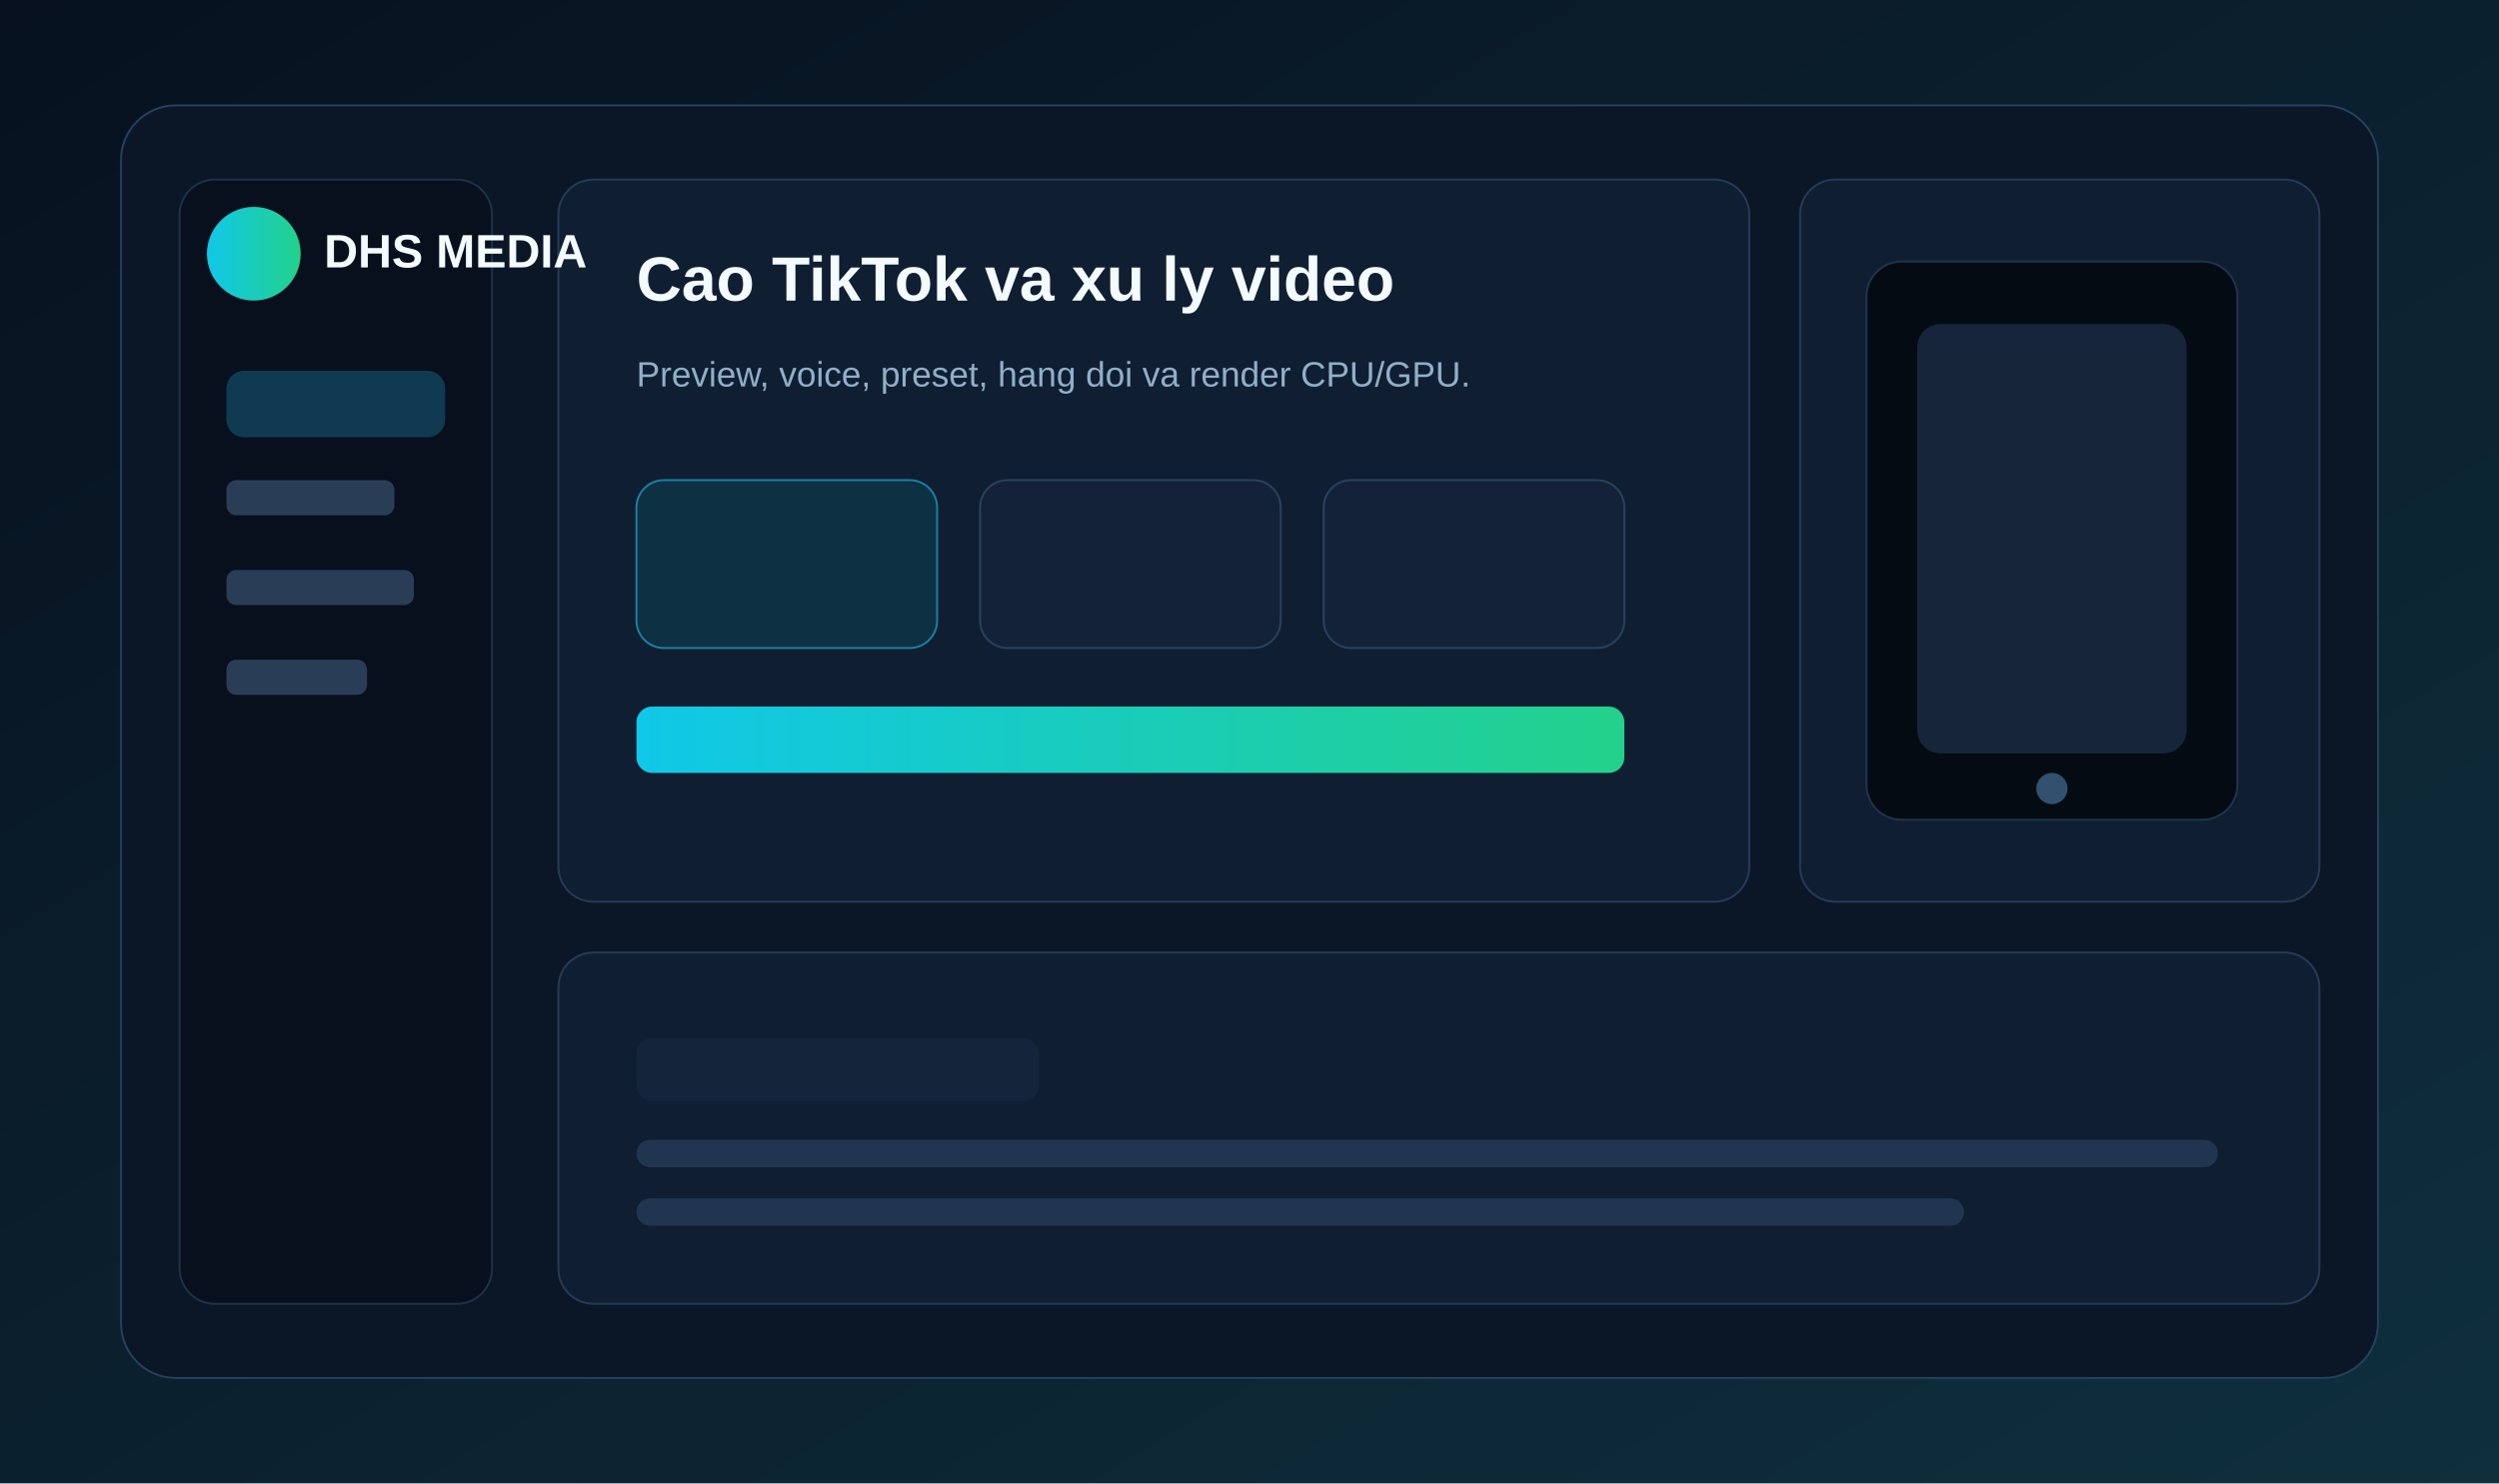
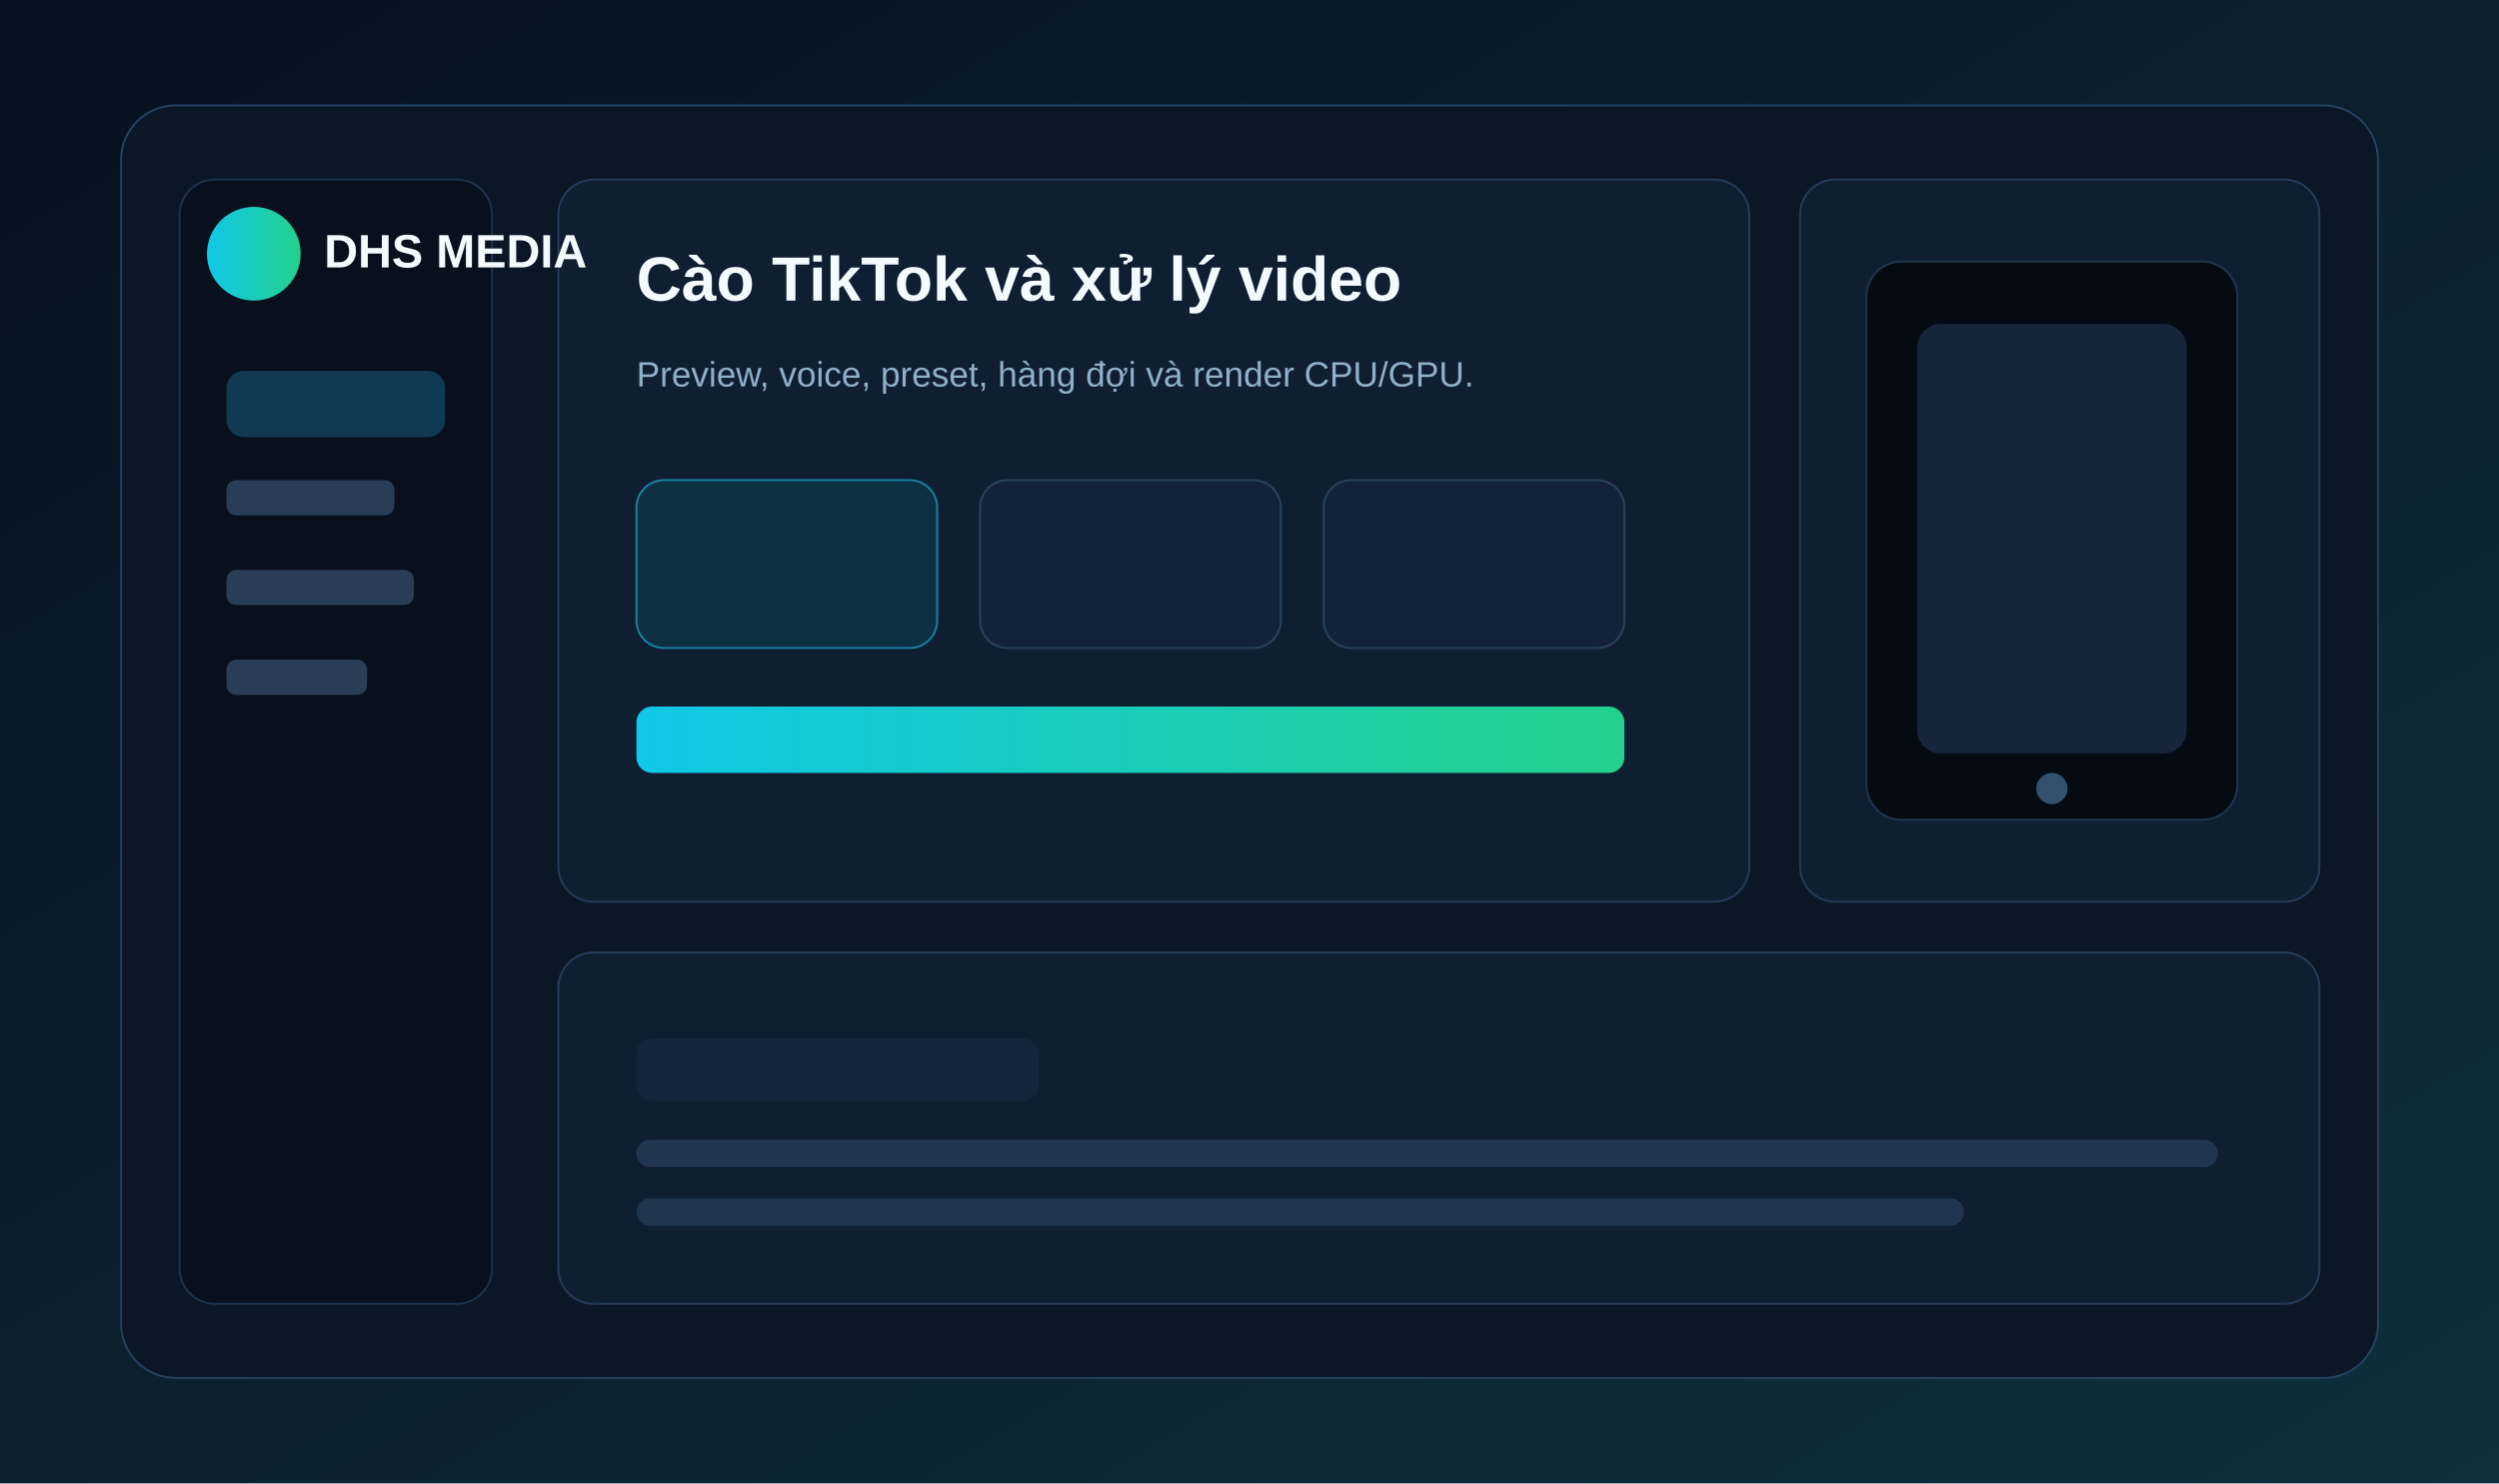
<svg xmlns="http://www.w3.org/2000/svg" width="1280" height="760" viewBox="0 0 1280 760">
  <defs>
    <linearGradient id="bg" x1="0" x2="1" y1="0" y2="1">
      <stop offset="0" stop-color="#07111f" />
      <stop offset="1" stop-color="#0f2f3d" />
    </linearGradient>
    <linearGradient id="a" x1="0" x2="1">
      <stop offset="0" stop-color="#10c8e8" />
      <stop offset="1" stop-color="#23d18b" />
    </linearGradient>
  </defs>
  <rect width="1280" height="760" fill="url(#bg)" />
  <rect x="62" y="54" width="1156" height="652" rx="28" fill="#0b1627" stroke="#24415f" />
  <rect x="92" y="92" width="160" height="576" rx="18" fill="#08101d" stroke="#1d324b" />
  <rect x="286" y="92" width="610" height="370" rx="18" fill="#101e32" stroke="#243b58" />
  <rect x="922" y="92" width="266" height="370" rx="18" fill="#101e32" stroke="#243b58" />
  <rect x="286" y="488" width="902" height="180" rx="18" fill="#101e32" stroke="#243b58" />
  <circle cx="130" cy="130" r="24" fill="url(#a)" />
  <text x="166" y="137" fill="#f4fbff" font-family="Segoe UI,Arial" font-size="24" font-weight="700">DHS MEDIA</text>
  <rect x="116" y="190" width="112" height="34" rx="9" fill="#103a52" />
  <rect x="116" y="246" width="86" height="18" rx="5" fill="#293d56" />
  <rect x="116" y="292" width="96" height="18" rx="5" fill="#293d56" />
  <rect x="116" y="338" width="72" height="18" rx="5" fill="#293d56" />
-   <text x="326" y="154" fill="#f4fbff" font-family="Segoe UI,Arial" font-size="32" font-weight="800">Cao TikTok va xu ly video</text>
-   <text x="326" y="198" fill="#8fb0c8" font-family="Segoe UI,Arial" font-size="18">Preview, voice, preset, hang doi va render CPU/GPU.</text>
+   <text x="326" y="154" fill="#f4fbff" font-family="Segoe UI,Arial" font-size="32" font-weight="800">Cào TikTok và xử lý video</text>
+   <text x="326" y="198" fill="#8fb0c8" font-family="Segoe UI,Arial" font-size="18">Preview, voice, preset, hàng đợi và render CPU/GPU.</text>
  <rect x="326" y="246" width="154" height="86" rx="14" fill="#0d3142" stroke="#1a80a3" />
  <rect x="502" y="246" width="154" height="86" rx="14" fill="#132238" stroke="#29425d" />
  <rect x="678" y="246" width="154" height="86" rx="14" fill="#132238" stroke="#29425d" />
  <rect x="326" y="362" width="506" height="34" rx="8" fill="url(#a)" />
  <rect x="956" y="134" width="190" height="286" rx="18" fill="#050b13" stroke="#1f344d" />
  <rect x="982" y="166" width="138" height="220" rx="12" fill="#16253a" />
  <circle cx="1051" cy="404" r="8" fill="#31516f" />
  <rect x="326" y="532" width="206" height="32" rx="8" fill="#14253b" />
  <rect x="326" y="584" width="810" height="14" rx="7" fill="#203650" />
  <rect x="326" y="614" width="680" height="14" rx="7" fill="#203650" />
</svg>
